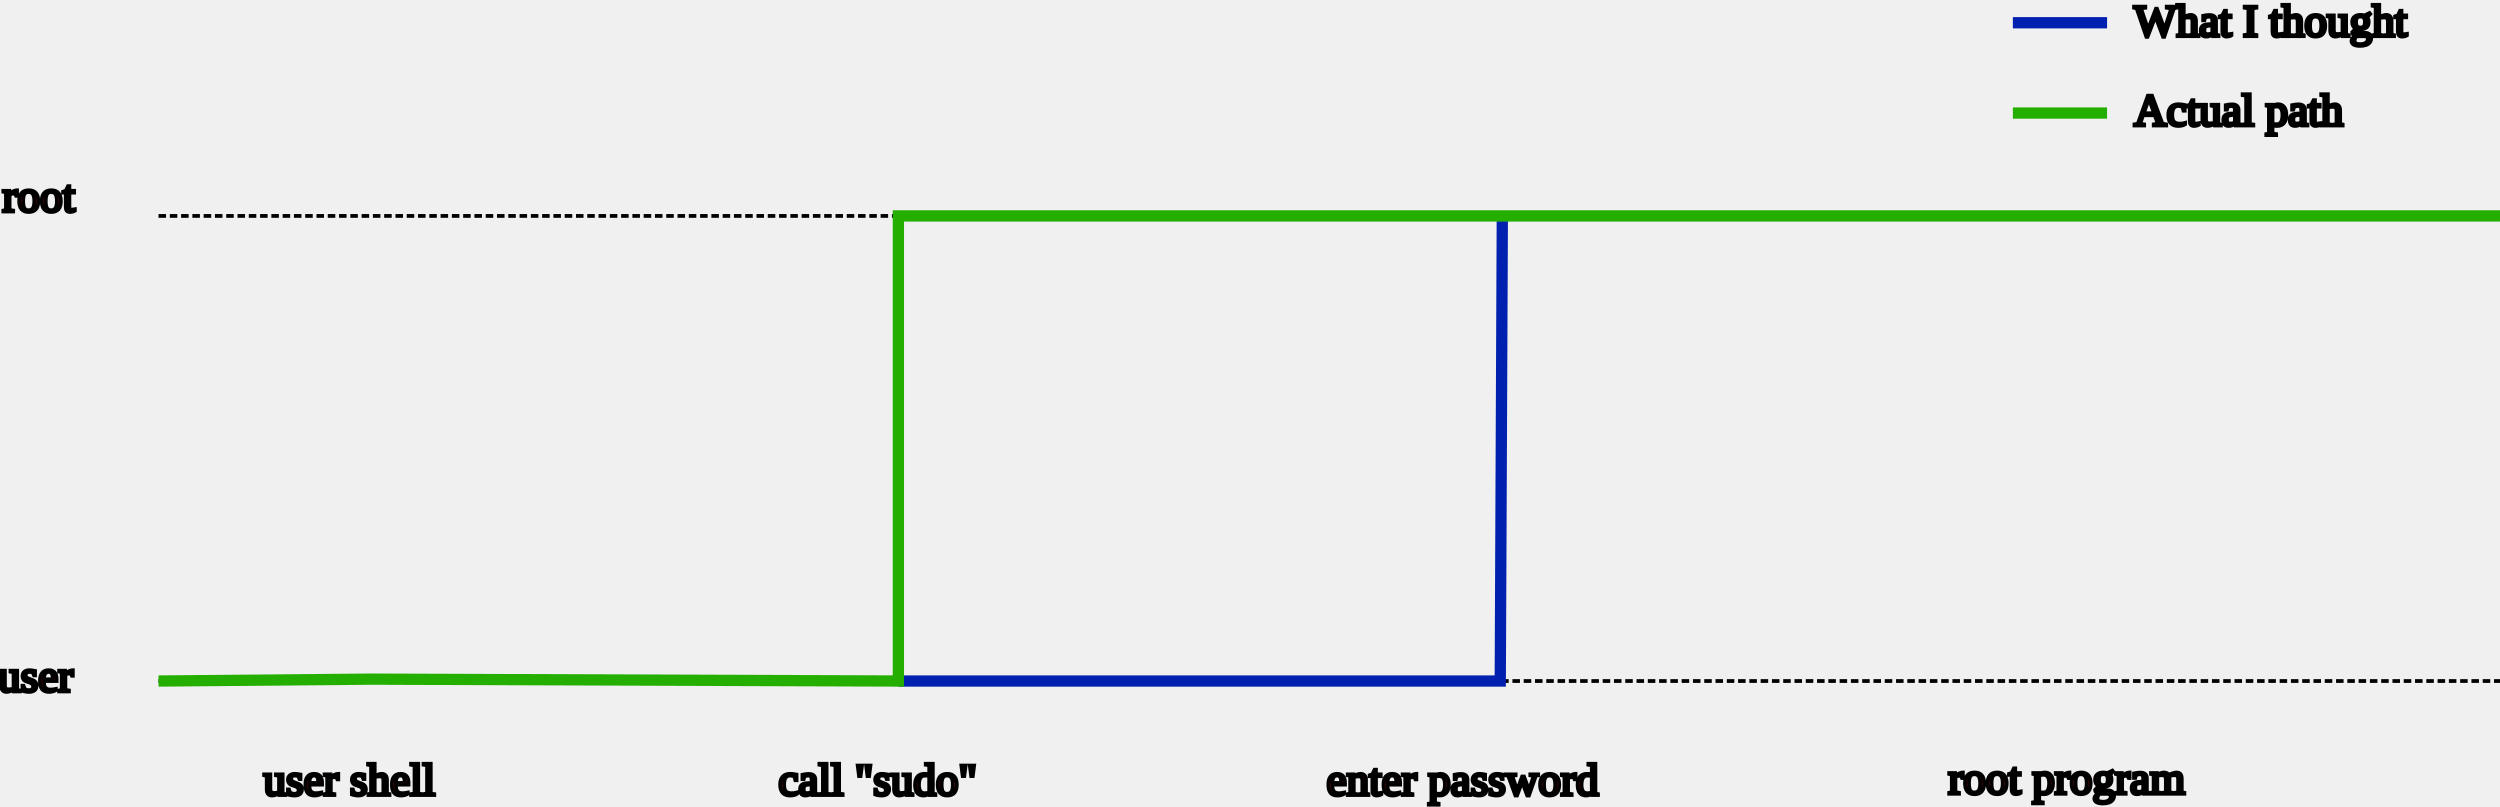
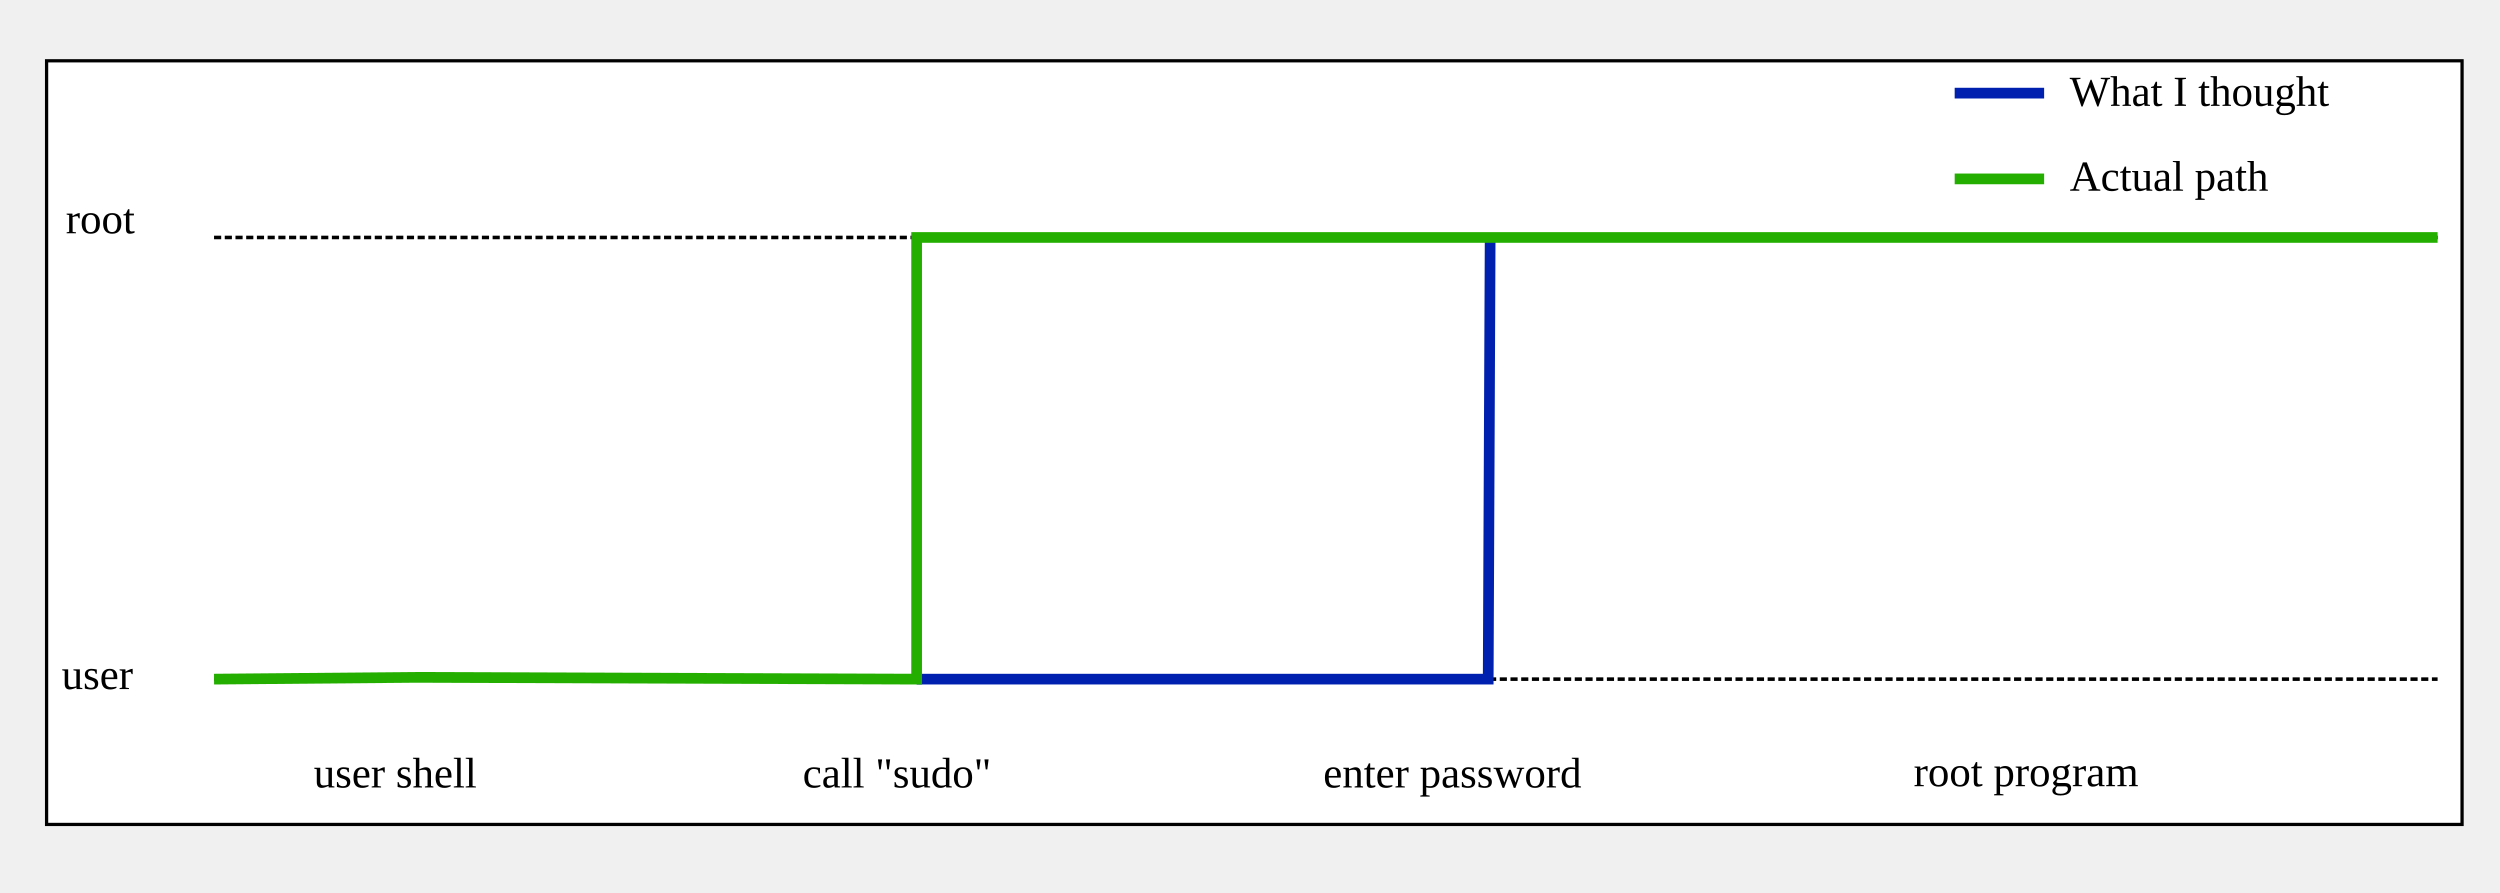
- <svg xmlns="http://www.w3.org/2000/svg" width="664.748" height="214.403" viewBox="0 0 664.748 214.403" version="1.1" id="svg1">
+ <svg xmlns="http://www.w3.org/2000/svg" width="700" height="250" viewBox="0 0 700 250" version="1.1" id="svg1">
  <defs id="defs1" />
+   <rect style="fill:#ffffff;fill-opacity:1;stroke:#000000;stroke-width:0.909" id="rect8" width="676.334" height="213.822" x="13.044" y="17.022" />
  <g id="layer1" transform="translate(-82.36614,-63.11261)">
-     <g id="g12">
-       <text xml:space="preserve" style="text-align:start;writing-mode:lr-tb;direction:ltr;text-anchor:start;fill:#ff0000;stroke:#000000;stroke-dasharray:none;stroke-dashoffset:0;stroke-opacity:1" x="83.013" y="119.359" id="text3">
+     <g id="g12" transform="translate(17.77875,9.075835)">
+       <text xml:space="preserve" style="text-align:start;writing-mode:lr-tb;direction:ltr;text-anchor:start;fill:#000000;stroke:none;stroke-dasharray:none;stroke-dashoffset:0;stroke-opacity:1;fill-opacity:1" x="83.013" y="119.359" id="text3">
        <tspan id="tspan3" x="83.013" y="119.359">root</tspan>
      </text>
-       <text xml:space="preserve" style="text-align:start;writing-mode:lr-tb;direction:ltr;text-anchor:start;fill:#ff0000;stroke:#000000;stroke-dasharray:none;stroke-dashoffset:0;stroke-opacity:1" x="81.847" y="246.971" id="text3-1">
+       <text xml:space="preserve" style="text-align:start;writing-mode:lr-tb;direction:ltr;text-anchor:start;fill:#000000;stroke:none;stroke-dasharray:none;stroke-dashoffset:0;stroke-opacity:1;fill-opacity:1" x="81.847" y="246.971" id="text3-1">
        <tspan x="81.847" y="246.971" id="tspan4">user</tspan>
      </text>
    </g>
-     <g id="g11">
-       <text xml:space="preserve" style="text-align:start;writing-mode:lr-tb;direction:ltr;text-anchor:start;fill:#ff0000;stroke:#000000;stroke-dasharray:none;stroke-dashoffset:0;stroke-opacity:1" x="152.428" y="274.52" id="text5">
+     <g id="g11" transform="translate(17.77875,9.075835)" style="stroke:none;fill:#000000;fill-opacity:1">
+       <text xml:space="preserve" style="text-align:start;writing-mode:lr-tb;direction:ltr;text-anchor:start;fill:#000000;stroke:none;stroke-dasharray:none;stroke-dashoffset:0;stroke-opacity:1;fill-opacity:1" x="152.428" y="274.52" id="text5">
        <tspan id="tspan5" x="152.428" y="274.52">user shell</tspan>
      </text>
-       <text xml:space="preserve" style="text-align:start;writing-mode:lr-tb;direction:ltr;text-anchor:start;fill:#ff0000;stroke:#000000;stroke-dasharray:none;stroke-dashoffset:0;stroke-opacity:1" x="289.346" y="274.52" id="text6">
+       <text xml:space="preserve" style="text-align:start;writing-mode:lr-tb;direction:ltr;text-anchor:start;fill:#000000;stroke:none;stroke-dasharray:none;stroke-dashoffset:0;stroke-opacity:1;fill-opacity:1" x="289.346" y="274.52" id="text6">
        <tspan id="tspan6" x="289.346" y="274.52">call "sudo"</tspan>
      </text>
-       <text xml:space="preserve" style="text-align:start;writing-mode:lr-tb;direction:ltr;text-anchor:start;fill:#ff0000;stroke:#000000;stroke-dasharray:none;stroke-dashoffset:0;stroke-opacity:1" x="435.101" y="274.52" id="text7">
+       <text xml:space="preserve" style="text-align:start;writing-mode:lr-tb;direction:ltr;text-anchor:start;fill:#000000;stroke:none;stroke-dasharray:none;stroke-dashoffset:0;stroke-opacity:1;fill-opacity:1" x="435.101" y="274.52" id="text7">
        <tspan id="tspan7" x="435.101" y="274.52">enter password</tspan>
      </text>
-       <text xml:space="preserve" style="text-align:start;writing-mode:lr-tb;direction:ltr;text-anchor:start;fill:#ff0000;stroke:#000000;stroke-dasharray:none;stroke-dashoffset:0;stroke-opacity:1" x="600.41" y="274.174" id="text9">
+       <text xml:space="preserve" style="text-align:start;writing-mode:lr-tb;direction:ltr;text-anchor:start;fill:#000000;stroke:none;stroke-dasharray:none;stroke-dashoffset:0;stroke-opacity:1;fill-opacity:1" x="600.41" y="274.174" id="text9">
        <tspan id="tspan9" x="600.41" y="274.174">root program</tspan>
      </text>
    </g>
-     <g id="g13">
+     <g id="g13" transform="translate(17.77875,9.075835)">
      <path style="fill:#ff0000;stroke:#000000;stroke-dasharray:2, 1;stroke-dashoffset:0;stroke-opacity:1" d="M 124.519,244.195 H 747.114" id="path2" />
      <path style="fill:#ff0000;stroke:#000000;stroke-dasharray:2, 1;stroke-dashoffset:0;stroke-opacity:1" d="M 124.519,120.529 H 747.114" id="path2-3" />
      <path style="fill:none;stroke:#0021af;stroke-width:3;stroke-dasharray:none;stroke-dashoffset:0;stroke-opacity:1" d="m 321.245,244.195 h 160.04 l 0.545,-123.309 v 0" id="path9-6" />
      <path style="fill:none;stroke:#24af00;stroke-width:3;stroke-dasharray:none;stroke-dashoffset:0;stroke-opacity:1" d="m 124.519,244.195 56.534,-0.5 140.191,0.5 V 120.529 h 425.869" id="path9" />
    </g>
-     <g id="g10">
+     <g id="g10" transform="translate(12.08955,20.02774)">
      <path style="fill:none;stroke:#0021af;stroke-width:3;stroke-dasharray:none;stroke-dashoffset:0;stroke-opacity:1" d="m 617.585,69.163 h 25.047" id="path10" />
      <path style="fill:none;stroke:#24af00;stroke-width:3;stroke-dasharray:none;stroke-dashoffset:0;stroke-opacity:1" d="m 617.585,93.175 h 25.047" id="path10-1" />
-       <text xml:space="preserve" style="text-align:start;writing-mode:lr-tb;direction:ltr;text-anchor:start;fill:#000000;stroke:#000000;stroke-width:1;stroke-dasharray:none;stroke-dashoffset:0;stroke-opacity:1" x="649.789" y="96.485" id="text10">
+       <text xml:space="preserve" style="text-align:start;writing-mode:lr-tb;direction:ltr;text-anchor:start;fill:#000000;stroke:none;stroke-width:1;stroke-dasharray:none;stroke-dashoffset:0;stroke-opacity:1;fill-opacity:1" x="649.789" y="96.485" id="text10">
        <tspan id="tspan10" x="649.789" y="96.485">Actual path</tspan>
      </text>
-       <text xml:space="preserve" style="text-align:start;writing-mode:lr-tb;direction:ltr;text-anchor:start;fill:#000000;stroke:#000000;stroke-width:1;stroke-dasharray:none;stroke-dashoffset:0;stroke-opacity:1" x="649.789" y="72.73" id="text10-0">
+       <text xml:space="preserve" style="text-align:start;writing-mode:lr-tb;direction:ltr;text-anchor:start;fill:#000000;stroke:none;stroke-width:1;stroke-dasharray:none;stroke-dashoffset:0;stroke-opacity:1;fill-opacity:1" x="649.789" y="72.73" id="text10-0">
        <tspan id="tspan10-2" x="649.789" y="72.73">What I thought</tspan>
      </text>
    </g>
  </g>
</svg>
